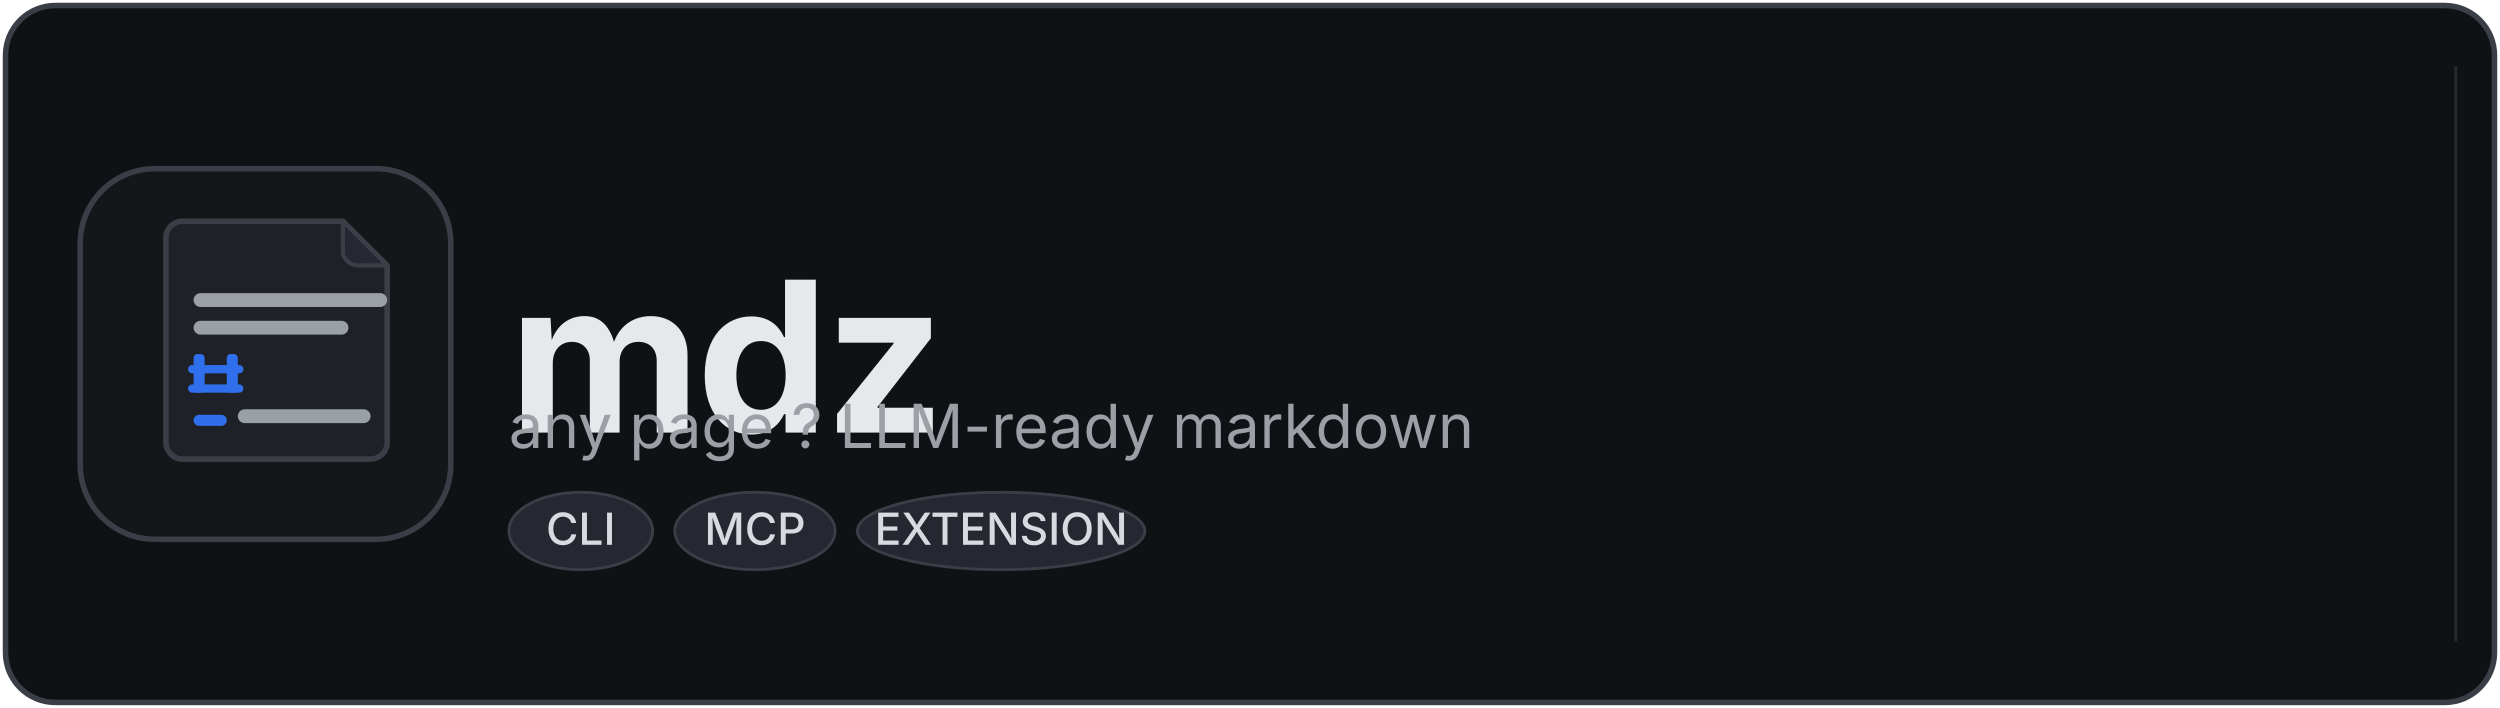
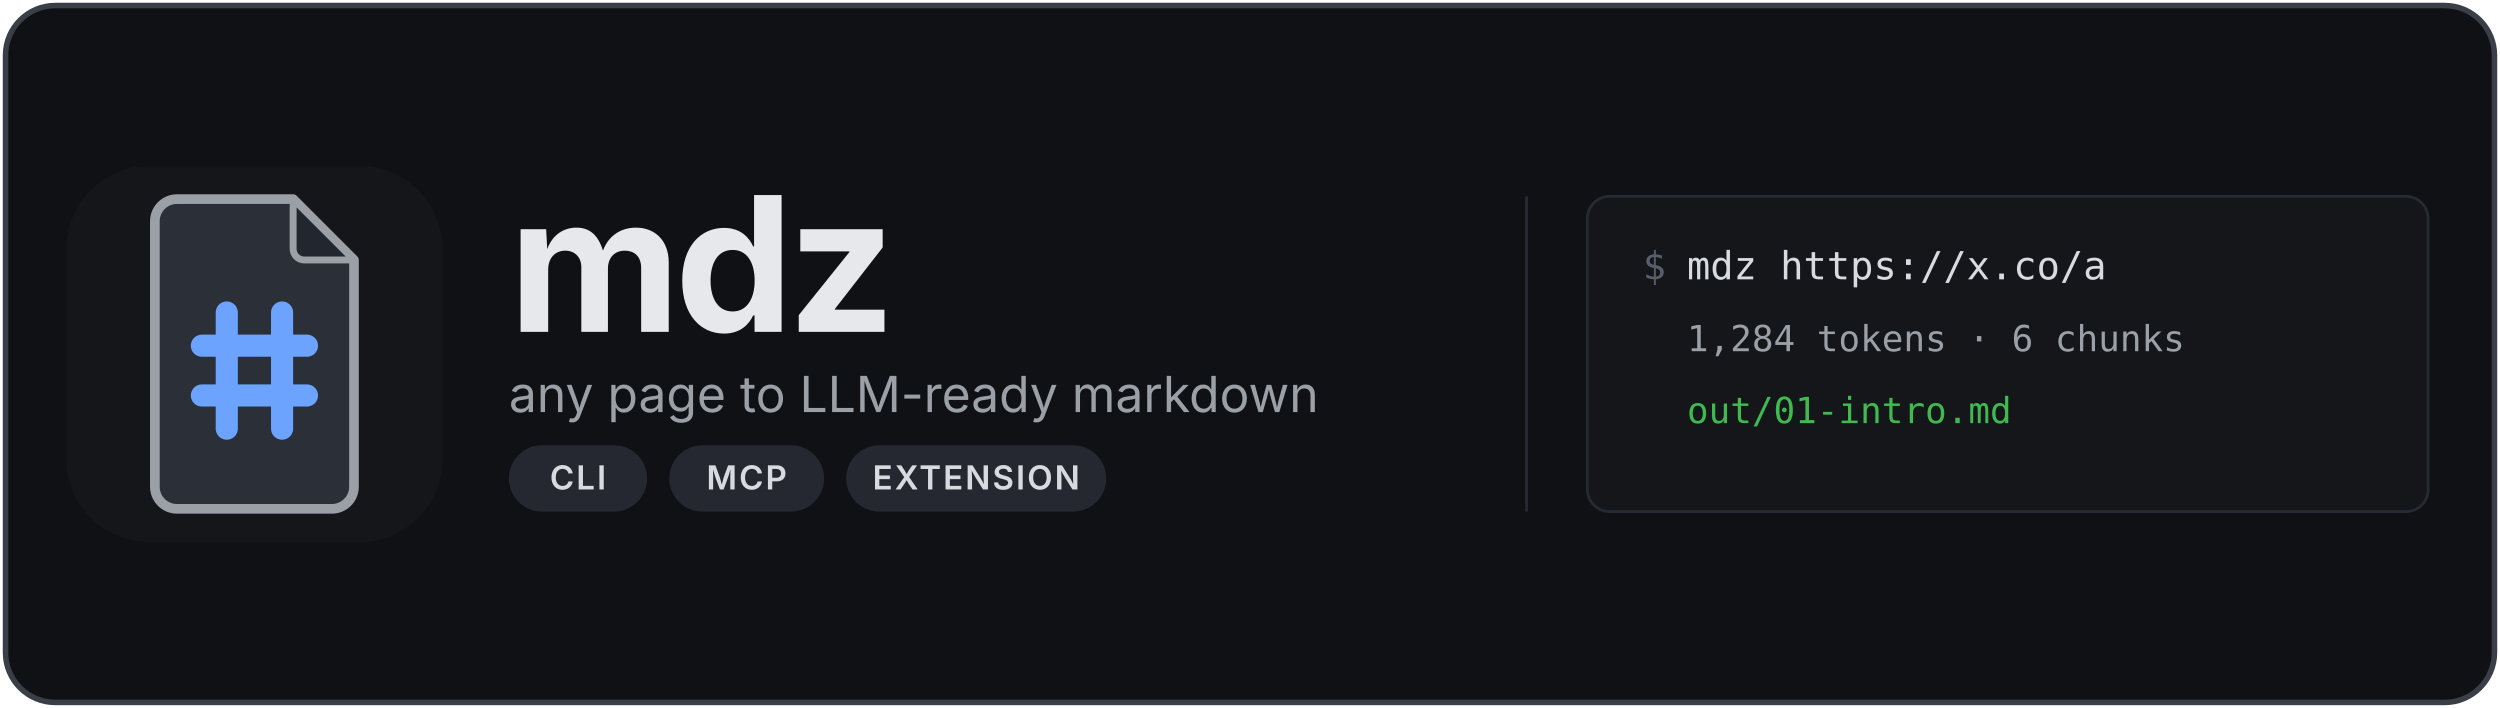
- <svg xmlns="http://www.w3.org/2000/svg" viewBox="0 0 904 256" width="904" height="256" fill="none" role="img" aria-label="mdz - any page to LLM-ready markdown">
+ <svg xmlns="http://www.w3.org/2000/svg" viewBox="0 0 904 256" width="904" height="256" fill="none" role="img" aria-label="mdz — any page to LLM-ready markdown">
  <rect x="2" y="2" width="900" height="252" rx="18" fill="#0f1115" stroke="#3a3f47" stroke-width="2" />
-   <g transform="translate(28 60)">
-     <rect x="1" y="1" width="134" height="134" rx="27" fill="#14161a" stroke="#3a3f47" stroke-width="2" />
-     <path d="M 38 20 H 96 L 112 36 V 100 A 6 6 0 0 1 106 106 H 38 A 6 6 0 0 1 32 100 V 26 A 6 6 0 0 1 38 20 Z" fill="#1e2128" stroke="#3a3f47" stroke-width="2" stroke-linejoin="round" />
-     <path d="M 96 20 V 32 A 6 6 0 0 0 102 36 H 112 Z" fill="#252830" stroke="#3a3f47" stroke-width="1.5" stroke-linejoin="round" />
-     <rect x="42" y="46" width="70" height="5" rx="2.5" fill="#9aa0a6" opacity="1">
-       <animate attributeName="opacity" values="1;0;1;1" keyTimes="0;0.03;0.06;1" dur="4s" repeatCount="indefinite" />
-     </rect>
-     <rect x="42" y="56" width="56" height="5" rx="2.5" fill="#9aa0a6" opacity="1">
-       <animate attributeName="opacity" values="1;1;0;1;1" keyTimes="0;0.037;0.068;0.098;1" dur="4s" repeatCount="indefinite" />
-     </rect>
+   <g transform="translate(24 60)">
+     <rect x="0" y="0" width="136" height="136" rx="30" fill="#14161a" />
+     <path d="M 40 12 H 82 L 104 34 V 116 A 8 8 0 0 1 96 124 H 40 A 8 8 0 0 1 32 116 V 20 A 8 8 0 0 1 40 12 Z" fill="#2b2f38" stroke="#9aa0a6" stroke-width="3.5" stroke-linejoin="round" />
+     <path d="M 82 12 V 30 A 4 4 0 0 0 86 34 H 104 Z" fill="#22262e" stroke="#9aa0a6" stroke-width="2.5" stroke-linecap="round" stroke-linejoin="round" />
+     <g stroke="#6ba3ff" stroke-width="8" stroke-linecap="round" opacity="1">
+       <animate attributeName="opacity" values="1;0.6;1" dur="4s" repeatCount="indefinite" />
+       <line x1="58" y1="53" x2="58" y2="95" />
+       <line x1="78" y1="53" x2="78" y2="95" />
+       <line x1="49" y1="65" x2="87" y2="65" />
+       <line x1="49" y1="83" x2="87" y2="83" />
+     </g>
+   </g>
+   <text x="184" y="120" font-family="system-ui, -apple-system, BlinkMacSystemFont, Segoe UI, sans-serif" font-size="68" font-weight="700" letter-spacing="-0.03em" fill="#e6e8eb">mdz</text>
+   <text x="184" y="149" font-family="system-ui, -apple-system, BlinkMacSystemFont, Segoe UI, sans-serif" font-size="18" font-weight="400" fill="#9aa0a6">any page to LLM-ready markdown</text>
+   <g font-family="system-ui, -apple-system, BlinkMacSystemFont, Segoe UI, sans-serif" font-size="12" font-weight="600" letter-spacing="0.06em">
    <g opacity="1">
-       <rect x="42" y="68" width="4" height="14" rx="1.5" fill="#2f6feb" />
-       <rect x="54" y="68" width="4" height="14" rx="1.5" fill="#2f6feb" />
-       <rect x="40" y="72" width="20" height="3" rx="1.5" fill="#2f6feb" />
-       <rect x="40" y="79" width="20" height="3" rx="1.5" fill="#2f6feb" />
-       <animate attributeName="opacity" values="1;1;0;1;1;0.55;1" keyTimes="0;0.075;0.105;0.135;0.15;0.65;1" dur="4s" repeatCount="indefinite" />
+       <animate attributeName="opacity" values="0;1;1" keyTimes="0;0.08;1" dur="4s" repeatCount="indefinite" />
+       <rect x="184" y="161" width="50" height="24" rx="12" fill="#252830" />
+       <text x="209" y="177" text-anchor="middle" fill="#d7dbe0">CLI</text>
    </g>
    <g opacity="1">
-       <rect x="42" y="90" width="12" height="4" rx="2" fill="#2f6feb" />
-       <rect x="58" y="88" width="48" height="5" rx="2.5" fill="#9aa0a6" />
-       <animate attributeName="opacity" values="1;1;1;0;1;1" keyTimes="0;0.113;0.142;0.172;0.203;1" dur="4s" repeatCount="indefinite" />
+       <animate attributeName="opacity" values="0;0;1;1" keyTimes="0;0.12;0.2;1" dur="4s" repeatCount="indefinite" />
+       <rect x="242" y="161" width="56" height="24" rx="12" fill="#252830" />
+       <text x="270" y="177" text-anchor="middle" fill="#d7dbe0">MCP</text>
+     </g>
+     <g opacity="1">
+       <animate attributeName="opacity" values="0;0;1;1" keyTimes="0;0.2;0.28;1" dur="4s" repeatCount="indefinite" />
+       <rect x="306" y="161" width="94" height="24" rx="12" fill="#252830" />
+       <text x="353" y="177" text-anchor="middle" fill="#d7dbe0">EXTENSION</text>
    </g>
  </g>
-   <text x="184" y="128" dominant-baseline="middle" font-family="system-ui, -apple-system, BlinkMacSystemFont, Segoe UI, sans-serif" font-size="76" font-weight="700" letter-spacing="-0.02em" fill="#e6e8eb">mdz</text>
-   <text x="184" y="162" font-family="system-ui, -apple-system, BlinkMacSystemFont, Segoe UI, sans-serif" font-size="22" font-weight="400" fill="#9aa0a6">any page ? LLM-ready markdown</text>
-   <g font-family="system-ui, -apple-system, BlinkMacSystemFont, Segoe UI, sans-serif" font-size="16" font-weight="500">
-     <rect x="184" y="178" width="52" height="28" rx="999" fill="#252830" stroke="#3a3f47" stroke-width="1" />
-     <text x="210" y="197" text-anchor="middle" fill="#d7dbe0">CLI</text>
-     <rect x="244" y="178" width="58" height="28" rx="999" fill="#252830" stroke="#3a3f47" stroke-width="1" />
-     <text x="273" y="197" text-anchor="middle" fill="#d7dbe0">MCP</text>
-     <rect x="310" y="178" width="104" height="28" rx="999" fill="#252830" stroke="#3a3f47" stroke-width="1" />
-     <text x="362" y="197" text-anchor="middle" fill="#d7dbe0">EXTENSION</text>
+   <g font-family="ui-monospace, SFMono-Regular, Menlo, monospace" opacity="1">
+     <animate attributeName="opacity" values="0;0;1;1" keyTimes="0;0.3;0.4;1" dur="4s" repeatCount="indefinite" />
+     <rect x="574" y="71" width="304" height="114" rx="8" fill="#14161a" stroke="#252a33" stroke-width="1" />
+     <text x="594" y="101" font-size="14" fill="#565f6b">$</text>
+     <text x="610" y="101" font-size="14" fill="#d7dbe0">mdz https://x.co/a</text>
+     <text x="610" y="127" font-size="13" fill="#9aa0a6">1,284 tokens · 6 chunks</text>
+     <text x="610" y="153" font-size="13" fill="#3fb950">out/01-intro.md</text>
  </g>
-   <line x1="888" y1="24" x2="888" y2="232" stroke="#252a33" stroke-width="1" />
+   <line x1="552" y1="71" x2="552" y2="185" stroke="#252a33" stroke-width="1" />
</svg>
